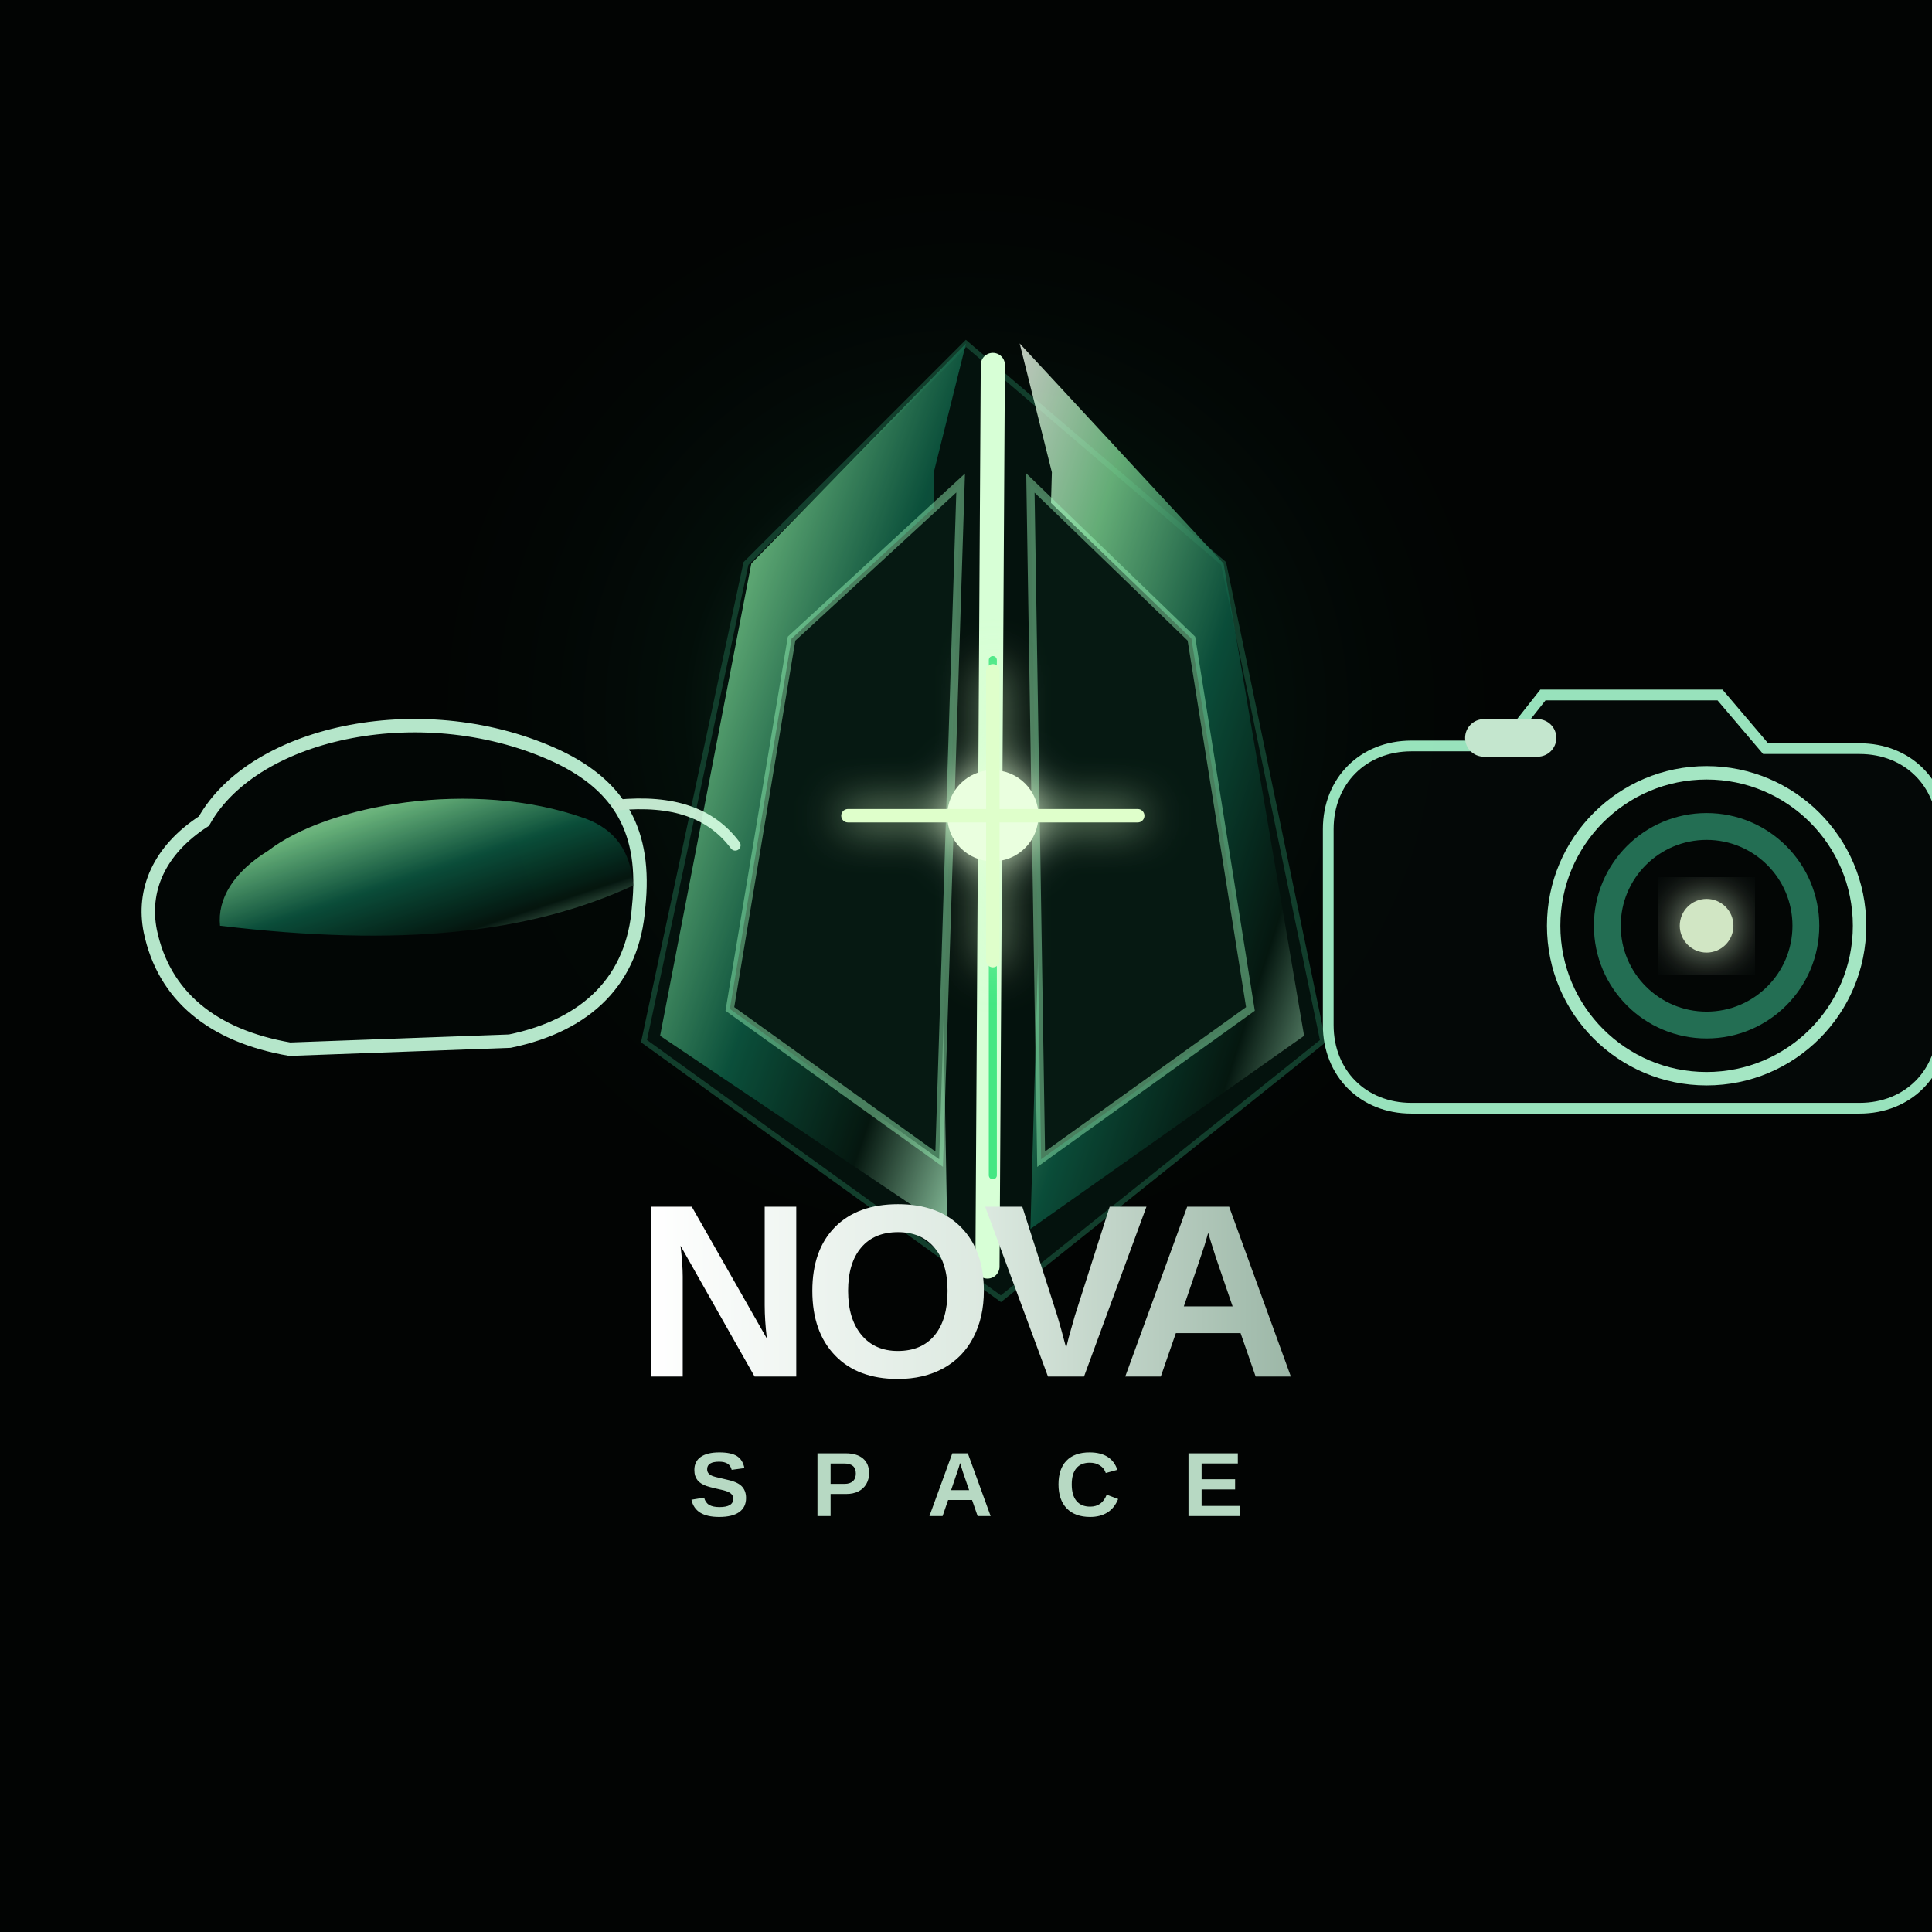
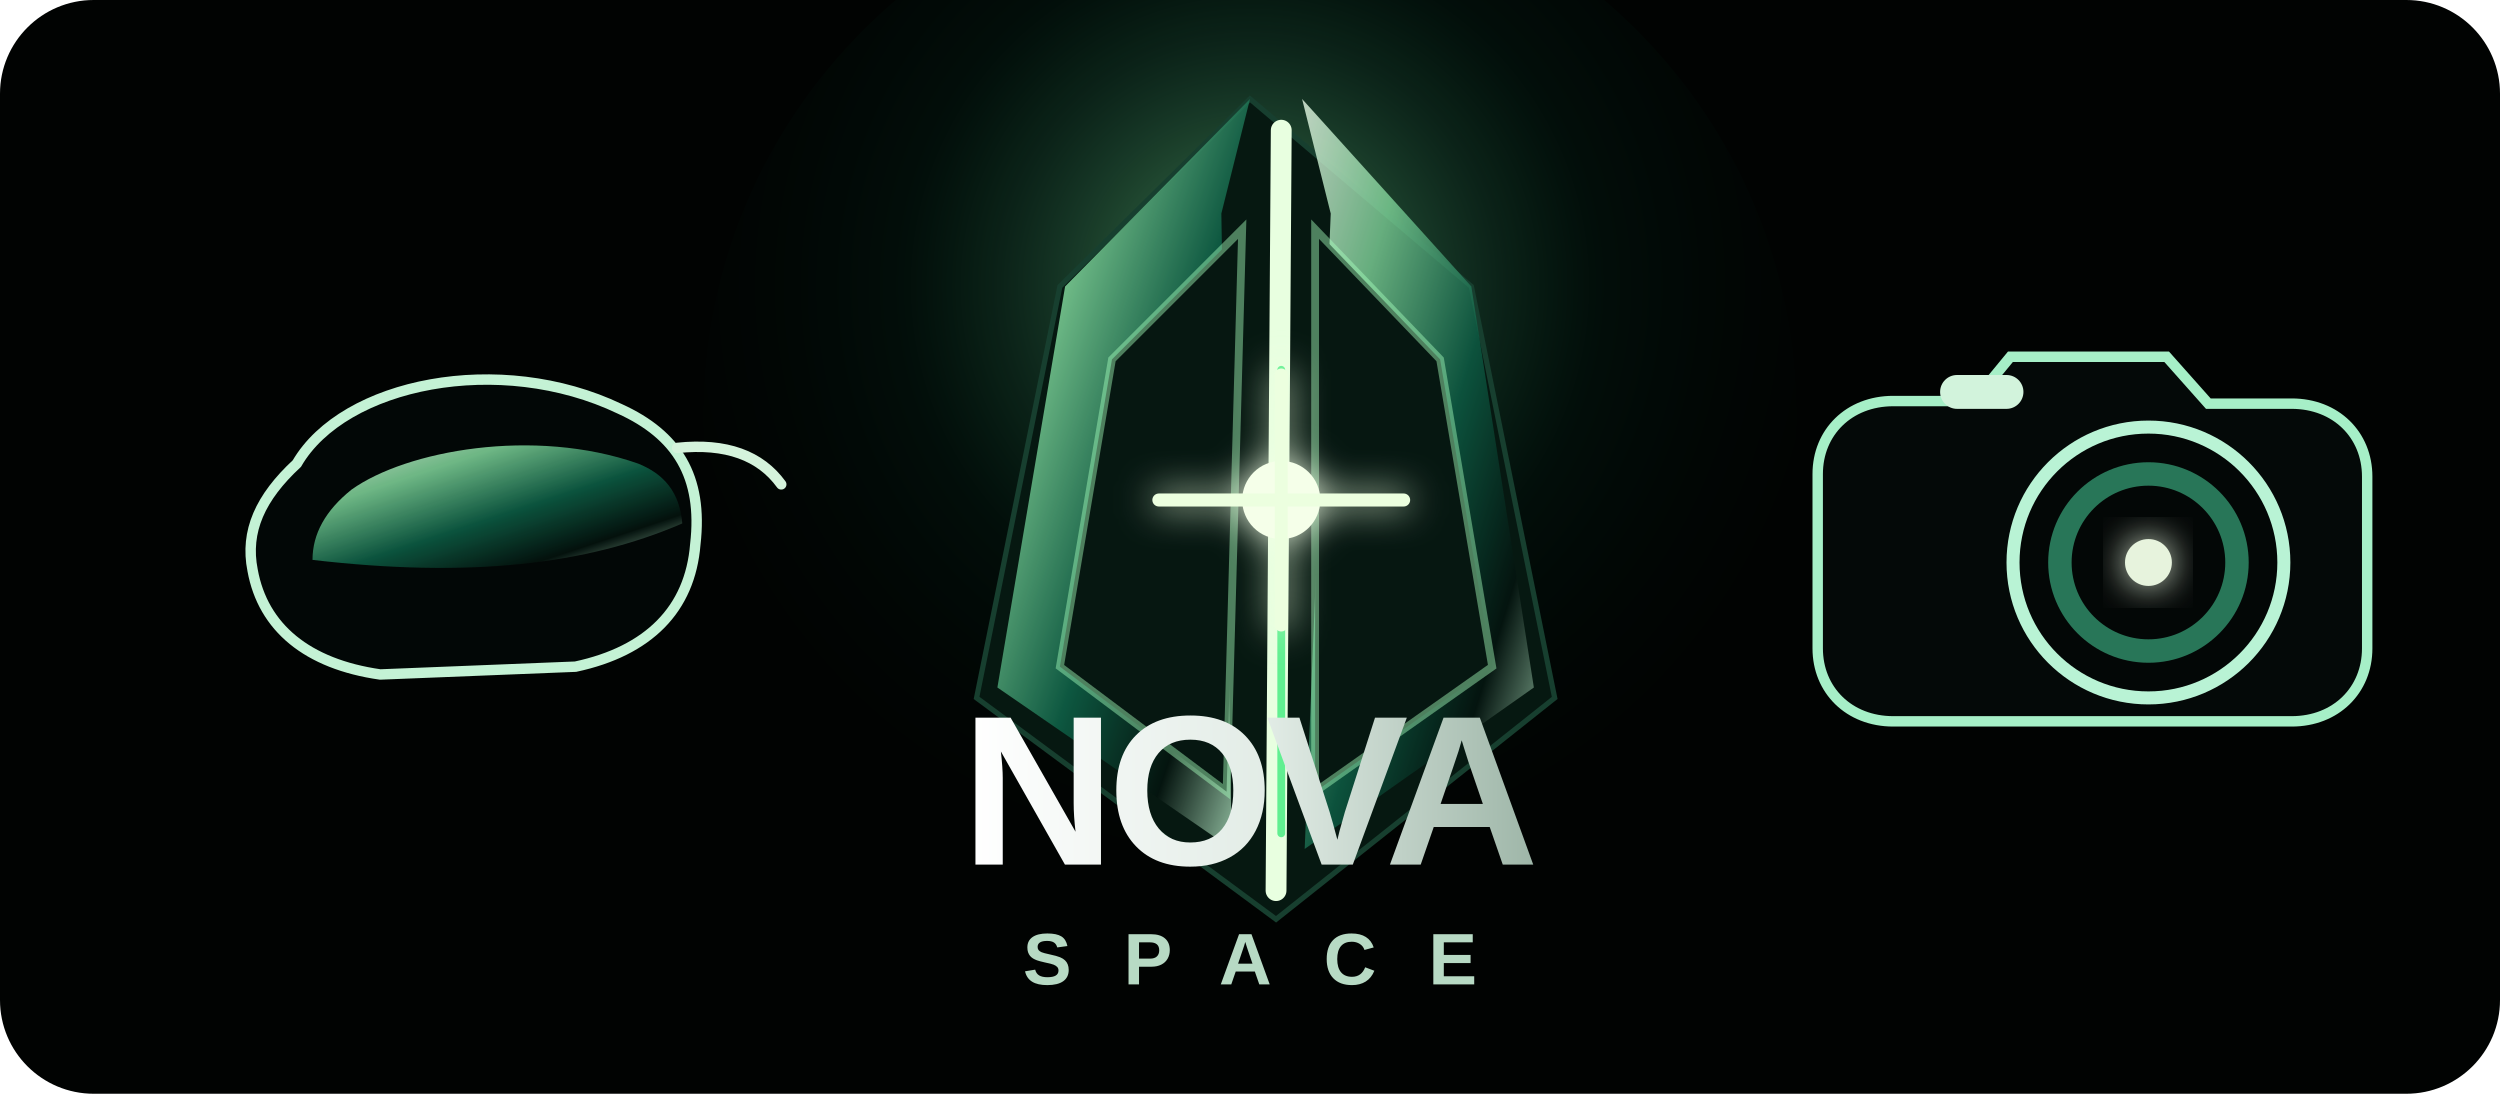
- <svg xmlns="http://www.w3.org/2000/svg" viewBox="0 0 720 720" role="img" aria-labelledby="title desc">
+ <svg xmlns="http://www.w3.org/2000/svg" viewBox="0 0 960 420" role="img" aria-labelledby="title desc">
  <defs>
-     <radialGradient id="glow" cx="50%" cy="43%" r="44%">
-       <stop offset="0" stop-color="#c9ffd6" stop-opacity=".95" />
-       <stop offset=".18" stop-color="#63ff9a" stop-opacity=".78" />
-       <stop offset=".48" stop-color="#0e7d50" stop-opacity=".24" />
-       <stop offset="1" stop-color="#000" stop-opacity="0" />
+     <radialGradient id="glow" cx="50%" cy="38%" r="58%">
+       <stop offset="0" stop-color="#dffff0" stop-opacity=".95" />
+       <stop offset=".2" stop-color="#74ffad" stop-opacity=".72" />
+       <stop offset=".55" stop-color="#0a7d56" stop-opacity=".22" />
+       <stop offset="1" stop-color="#000000" stop-opacity="0" />
    </radialGradient>
    <linearGradient id="metal" x1="0" x2="1" y1="0" y2="1">
-       <stop offset="0" stop-color="#f4fff1" />
-       <stop offset=".24" stop-color="#7fd894" />
-       <stop offset=".52" stop-color="#0c5d45" />
-       <stop offset=".78" stop-color="#051810" />
-       <stop offset="1" stop-color="#b8ffd0" />
+       <stop offset="0" stop-color="#efffed" />
+       <stop offset=".26" stop-color="#82d89c" />
+       <stop offset=".54" stop-color="#0e6248" />
+       <stop offset=".78" stop-color="#04130e" />
+       <stop offset="1" stop-color="#c8ffd8" />
    </linearGradient>
    <linearGradient id="word" x1="0" x2="1">
      <stop offset="0" stop-color="#ffffff" />
-       <stop offset=".52" stop-color="#dce9e0" />
-       <stop offset="1" stop-color="#9cb7a7" />
+       <stop offset=".52" stop-color="#e2ece6" />
+       <stop offset="1" stop-color="#9eb6a8" />
    </linearGradient>
-     <filter id="softGlow" x="-40%" y="-40%" width="180%" height="180%">
-       <feGaussianBlur stdDeviation="8" result="blur" />
+     <filter id="softGlow" x="-45%" y="-45%" width="190%" height="190%">
+       <feGaussianBlur stdDeviation="7" result="blur" />
      <feMerge>
        <feMergeNode in="blur" />
        <feMergeNode in="SourceGraphic" />
      </feMerge>
    </filter>
  </defs>
-   <rect width="720" height="720" fill="#020403" />
-   <circle cx="360" cy="300" r="250" fill="url(#glow)" opacity=".34" />
-   <g transform="translate(208 128)">
-     <path d="M152 0 248 82 285 260 165 356 32 260 70 82Z" fill="#04120d" stroke="#123e2c" stroke-width="2" />
-     <path d="M152 0 72 82 38 258 145 330 140 48Z" fill="url(#metal)" opacity=".82" />
-     <path d="M172 0 248 82 278 258 176 330 184 48Z" fill="url(#metal)" opacity=".78" />
-     <path d="M150 52 87 110 64 248 142 304Z" fill="#061912" stroke="#9dfbbb" stroke-opacity=".45" stroke-width="3" />
-     <path d="M176 52 236 110 258 248 180 304Z" fill="#061912" stroke="#9dfbbb" stroke-opacity=".45" stroke-width="3" />
-     <path d="M162 8 160 344" stroke="#d7ffd6" stroke-width="9" stroke-linecap="round" />
-     <path d="M162 118 162 310" stroke="#44e783" stroke-width="3" stroke-linecap="round" />
+   <rect width="960" height="420" rx="36" fill="#010302" />
+   <circle cx="480" cy="160" r="210" fill="url(#glow)" opacity=".4" />
+   <g transform="translate(355 38)">
+     <path d="M125 0 210 72 242 230 135 315 20 230 52 72Z" fill="#061811" stroke="#173f2f" stroke-width="2" />
+     <path d="M125 0 54 72 28 226 118 288 114 44Z" fill="url(#metal)" opacity=".84" />
+     <path d="M145 0 210 72 234 226 146 288 156 44Z" fill="url(#metal)" opacity=".78" />
+     <path d="M122 50 72 100 52 218 116 266Z" fill="#061711" stroke="#a7ffbd" stroke-opacity=".45" stroke-width="3" />
+     <path d="M150 50 198 100 218 218 150 266Z" fill="#061711" stroke="#a7ffbd" stroke-opacity=".45" stroke-width="3" />
+     <path d="M137 12 135 304" stroke="#e8ffe0" stroke-width="8" stroke-linecap="round" />
+     <path d="M137 104 137 282" stroke="#61ef91" stroke-width="3" stroke-linecap="round" />
    <g filter="url(#softGlow)">
-       <circle cx="162" cy="176" r="17" fill="#eaffdf" />
-       <path d="M162 122v108M108 176h108" stroke="#dfffcb" stroke-width="5" stroke-linecap="round" />
+       <circle cx="137" cy="154" r="15" fill="#f5ffe9" />
+       <path d="M137 106v96M90 154h94" stroke="#ecffdf" stroke-width="5" stroke-linecap="round" />
    </g>
  </g>
-   <g transform="translate(58 236)" opacity=".9">
-     <path d="M18 70c19-34 83-47 132-24 23 11 33 28 30 56-2 27-19 44-48 50l-82 3c-29-5-47-20-52-44-3-15 3-30 20-41Z" fill="#020706" stroke="#c9ffe0" stroke-width="5" />
-     <path d="M42 81c22-17 76-27 118-12 11 4 17 12 18 25-39 18-87 23-154 15-1-10 5-20 18-28Z" fill="url(#metal)" opacity=".9" />
-     <path d="M172 64c21-2 35 3 44 15" fill="none" stroke="#d7ffe3" stroke-width="4" stroke-linecap="round" />
+   <g transform="translate(92 118)" opacity=".95">
+     <path d="M22 60c18-31 78-43 124-21 22 10 32 26 29 52-2 25-18 41-46 47l-75 3c-28-4-45-18-49-40-3-15 3-28 17-41Z" fill="#020706" stroke="#cefedf" stroke-width="4" />
+     <path d="M43 70c21-15 70-24 110-10 10 4 16 11 17 23-37 16-82 21-142 14 0-10 5-19 15-27Z" fill="url(#metal)" opacity=".88" />
+     <path d="M168 54c19-2 32 3 40 14" fill="none" stroke="#e0ffe7" stroke-width="4" stroke-linecap="round" />
  </g>
-   <g transform="translate(510 237)" opacity=".9">
-     <path d="M16 41h34l15-19h66l17 20h35c18 0 31 13 31 31v72c0 18-13 31-31 31H16c-18 0-31-13-31-31V72c0-18 13-31 31-31Z" fill="#040908" stroke="#a9fbd0" stroke-width="4" />
-     <circle cx="126" cy="108" r="57" fill="#030706" stroke="#b6ffd8" stroke-width="5" />
-     <circle cx="126" cy="108" r="37" fill="none" stroke="#277a5c" stroke-width="10" />
-     <circle cx="126" cy="108" r="10" fill="#e8ffd9" filter="url(#softGlow)" />
-     <rect x="36" y="31" width="34" height="14" rx="7" fill="#d9ffe4" />
+   <g transform="translate(715 116)" opacity=".95">
+     <path d="M12 38h31l14-17h60l16 18h32c17 0 29 12 29 28v66c0 16-12 28-29 28H12c-17 0-29-12-29-28V66c0-16 12-28 29-28Z" fill="#040908" stroke="#aefbd1" stroke-width="4" />
+     <circle cx="110" cy="100" r="52" fill="#030706" stroke="#c2ffe0" stroke-width="5" />
+     <circle cx="110" cy="100" r="34" fill="none" stroke="#2a7c5c" stroke-width="9" />
+     <circle cx="110" cy="100" r="9" fill="#f2ffe8" filter="url(#softGlow)" />
+     <rect x="30" y="28" width="32" height="13" rx="6.5" fill="#dcffe7" />
  </g>
-   <g transform="translate(104 435)">
-     <text x="256" y="78" text-anchor="middle" font-family="Arial Black, Arial, sans-serif" font-size="92" font-weight="900" letter-spacing="-4" fill="url(#word)">NOVA</text>
-     <text x="256" y="130" text-anchor="middle" font-family="Arial, sans-serif" font-size="34" font-weight="700" letter-spacing="23" fill="#b7d9c3">SPACE</text>
+   <g transform="translate(240 274)">
+     <text x="240" y="58" text-anchor="middle" font-family="Arial Black, Arial, sans-serif" font-size="82" font-weight="900" letter-spacing="-3" fill="url(#word)">NOVA</text>
+     <text x="240" y="104" text-anchor="middle" font-family="Arial, sans-serif" font-size="28" font-weight="700" letter-spacing="20" fill="#b7dac4">SPACE</text>
  </g>
</svg>
